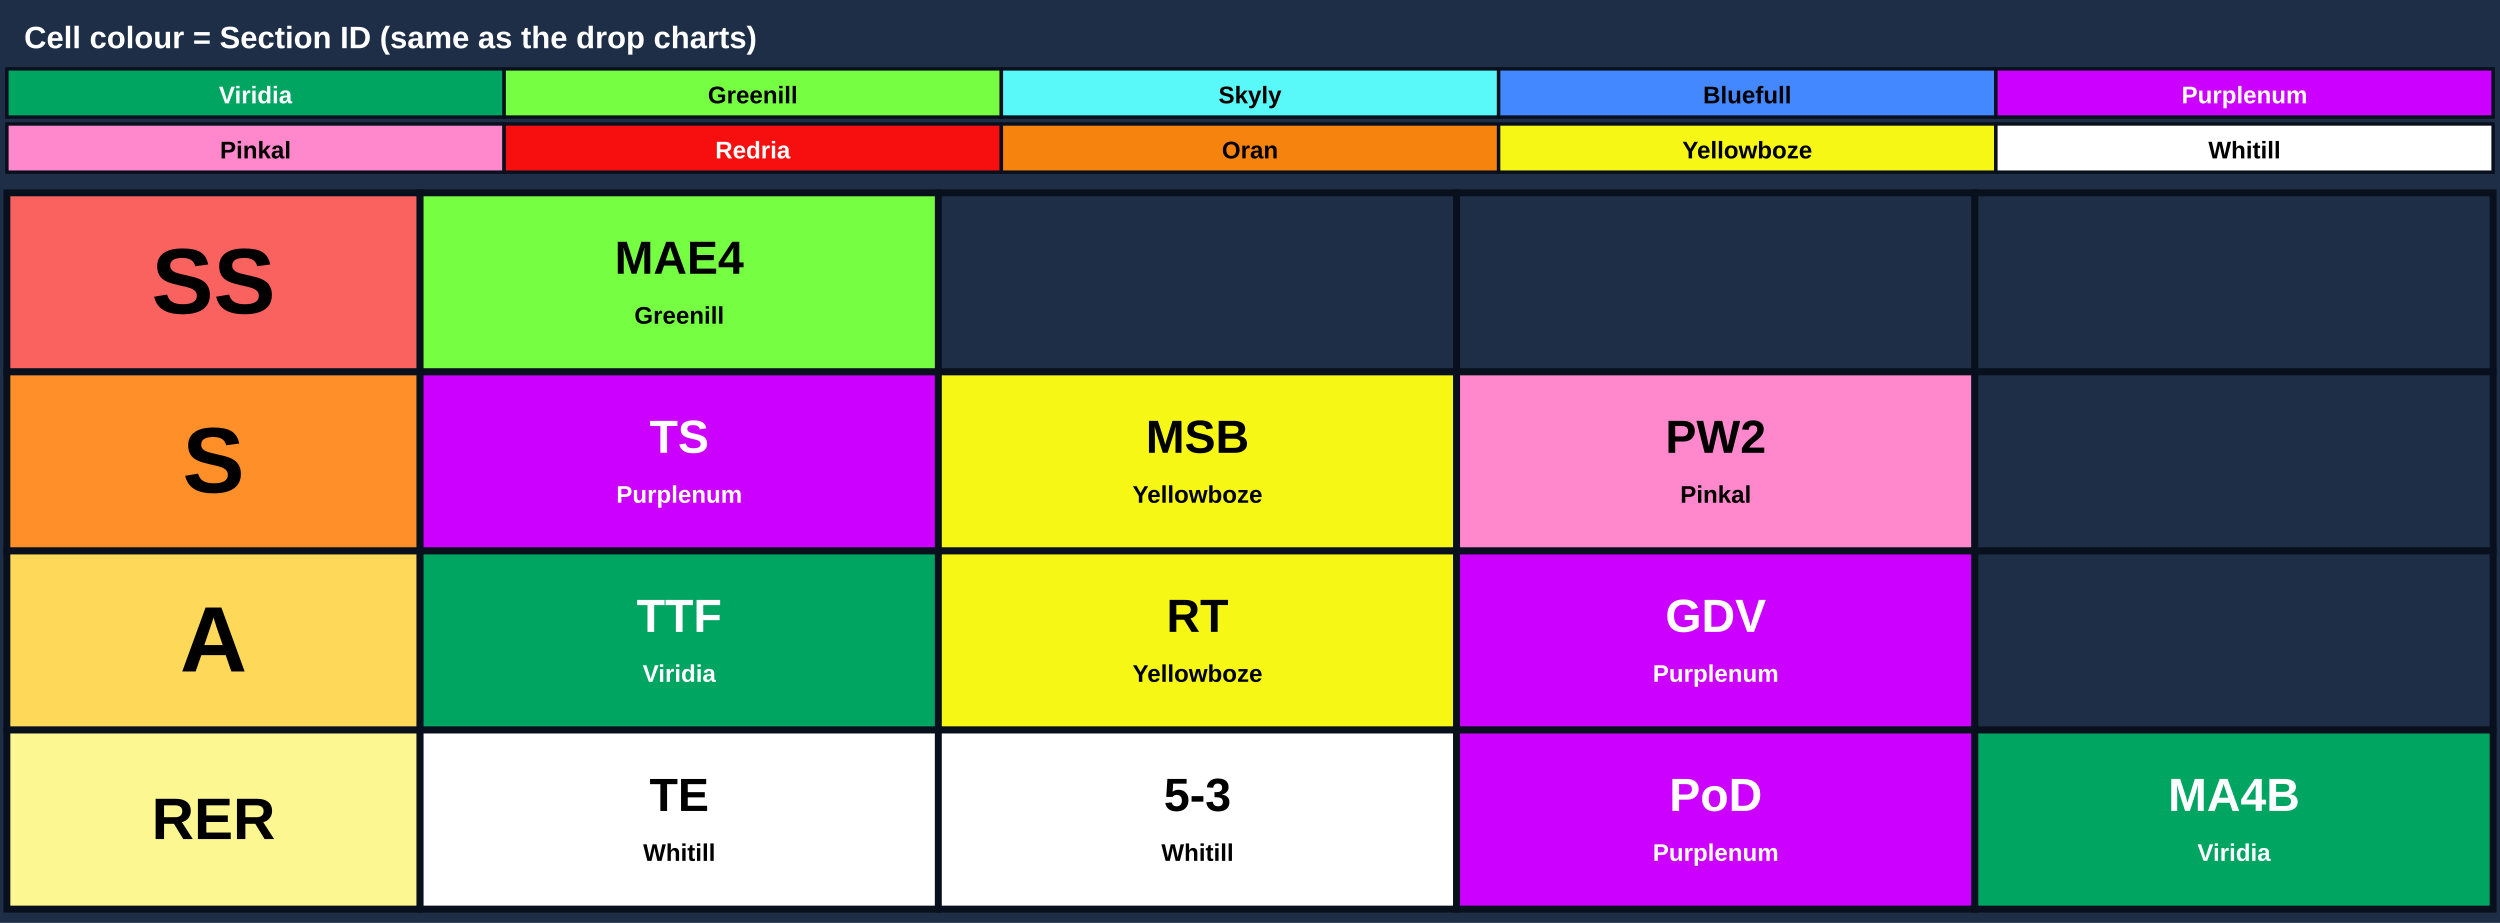
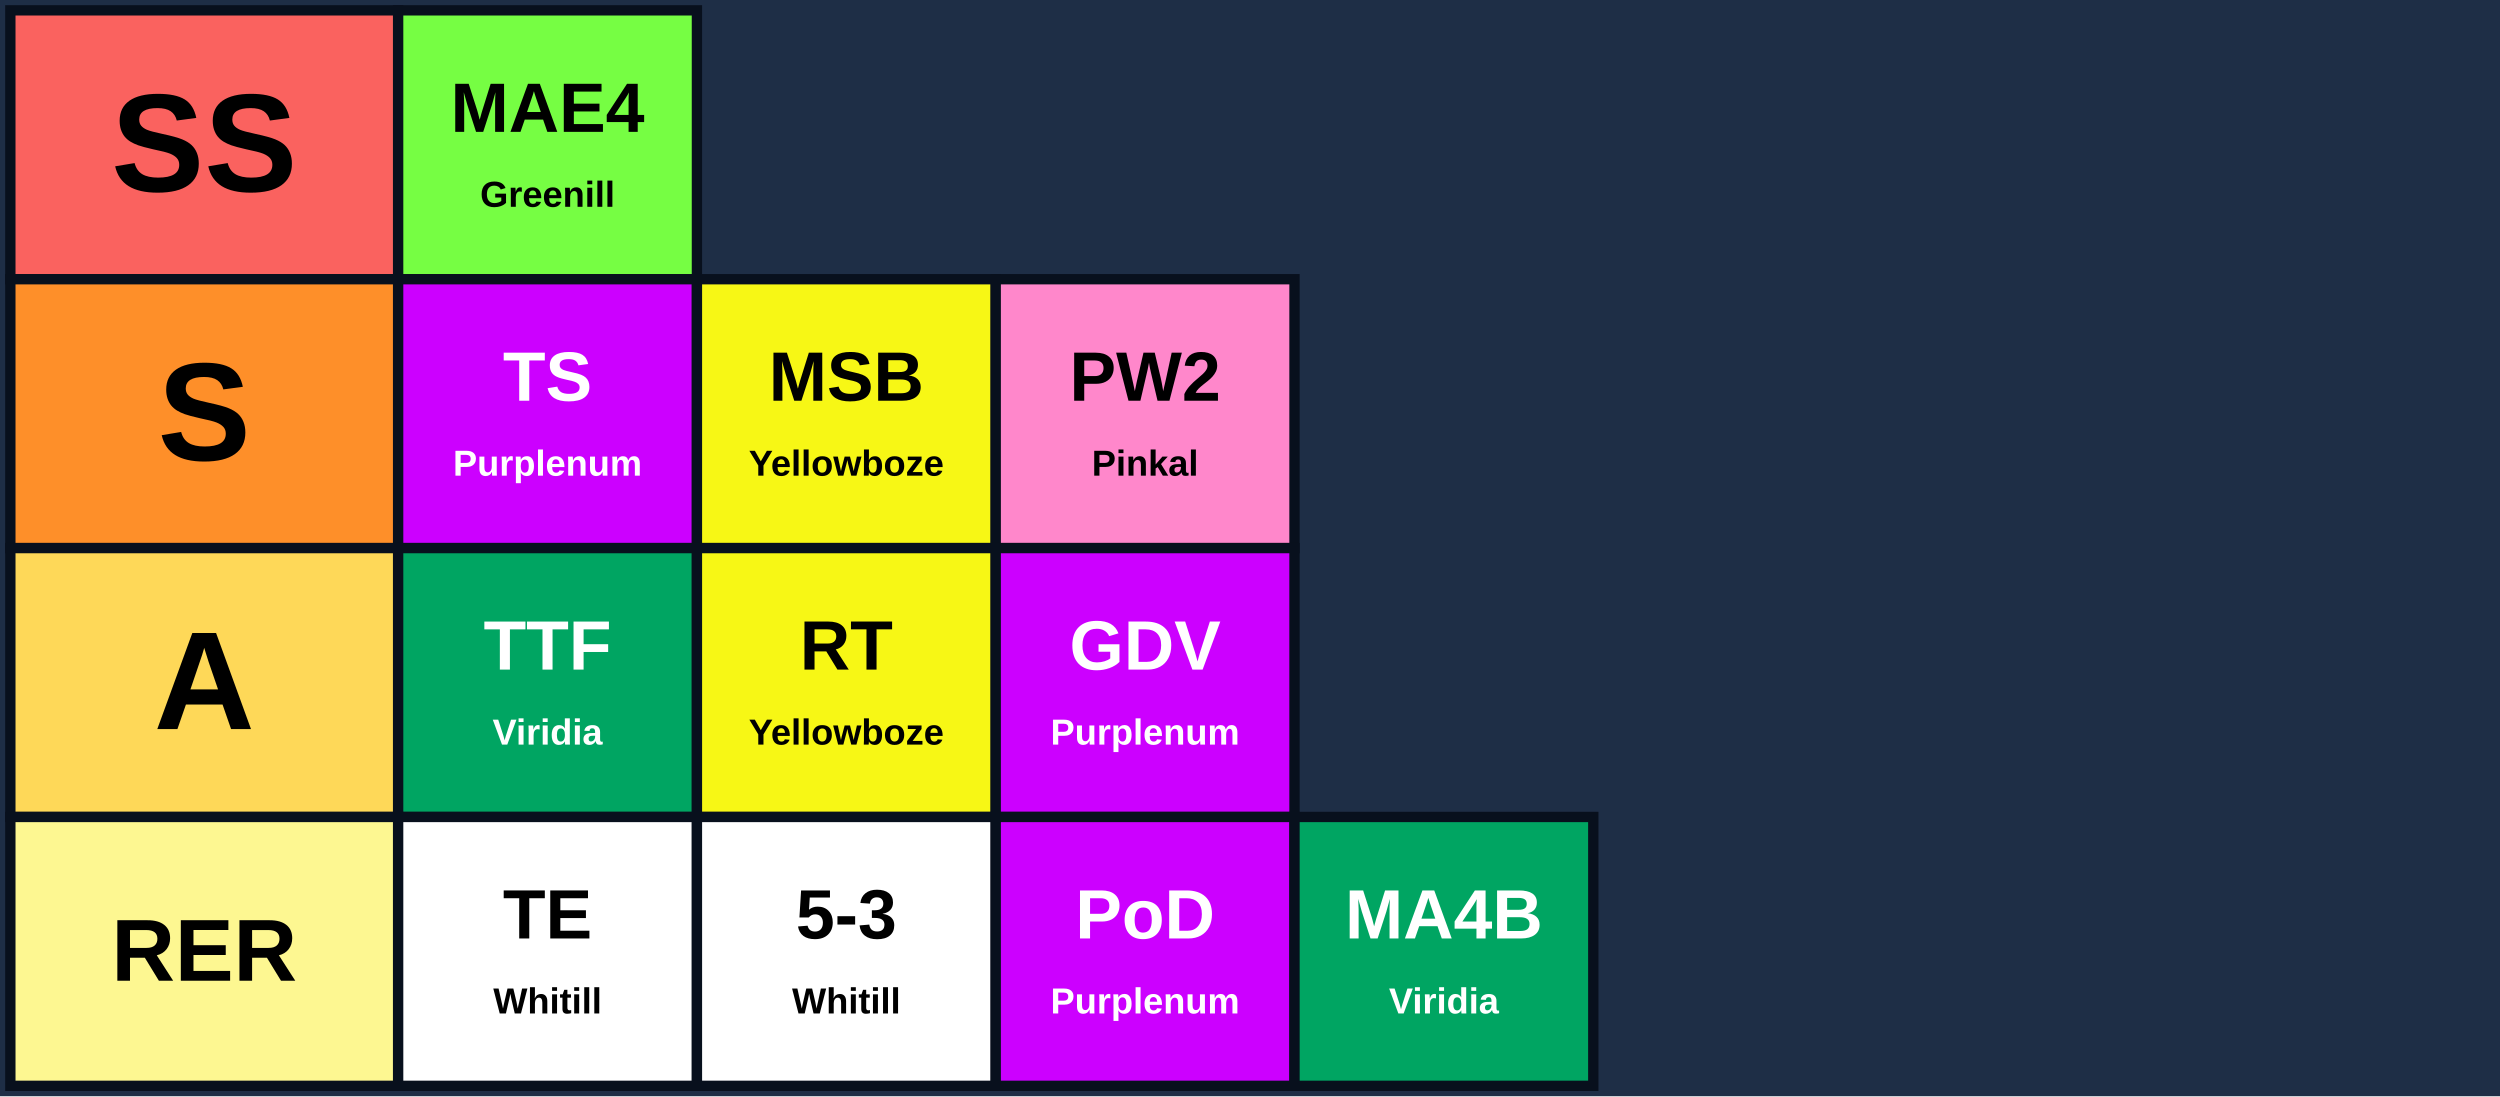
- <svg xmlns="http://www.w3.org/2000/svg" width="1452" height="536" viewBox="0 0 1452 536" role="img">
-   <rect width="1452" height="536" fill="#1E2E46" />
-   <text x="14" y="28" text-anchor="start" font-family="Arial, Helvetica, sans-serif" font-size="18" font-weight="700" fill="#FFFFFF">Cell colour = Section ID (same as the drop charts)</text>
-   <rect x="4" y="40" width="288.8" height="28" fill="#00A562" stroke="#08101D" stroke-width="2" />
-   <text x="148.4" y="60" text-anchor="middle" font-family="Arial, Helvetica, sans-serif" font-size="14" font-weight="700" fill="#FFFFFF">Viridia</text>
-   <rect x="292.8" y="40" width="288.8" height="28" fill="#76FE43" stroke="#08101D" stroke-width="2" />
-   <text x="437.2" y="60" text-anchor="middle" font-family="Arial, Helvetica, sans-serif" font-size="14" font-weight="700" fill="#000000">Greenill</text>
-   <rect x="581.6" y="40" width="288.8" height="28" fill="#59F9F9" stroke="#08101D" stroke-width="2" />
-   <text x="726" y="60" text-anchor="middle" font-family="Arial, Helvetica, sans-serif" font-size="14" font-weight="700" fill="#000000">Skyly</text>
-   <rect x="870.4" y="40" width="288.8" height="28" fill="#4488FF" stroke="#08101D" stroke-width="2" />
-   <text x="1014.8" y="60" text-anchor="middle" font-family="Arial, Helvetica, sans-serif" font-size="14" font-weight="700" fill="#000000">Bluefull</text>
-   <rect x="1159.2" y="40" width="288.8" height="28" fill="#CC00FF" stroke="#08101D" stroke-width="2" />
-   <text x="1303.6" y="60" text-anchor="middle" font-family="Arial, Helvetica, sans-serif" font-size="14" font-weight="700" fill="#FFFFFF">Purplenum</text>
-   <rect x="4" y="72" width="288.8" height="28" fill="#FF87CB" stroke="#08101D" stroke-width="2" />
-   <text x="148.4" y="92" text-anchor="middle" font-family="Arial, Helvetica, sans-serif" font-size="14" font-weight="700" fill="#000000">Pinkal</text>
-   <rect x="292.8" y="72" width="288.8" height="28" fill="#F70F0F" stroke="#08101D" stroke-width="2" />
-   <text x="437.2" y="92" text-anchor="middle" font-family="Arial, Helvetica, sans-serif" font-size="14" font-weight="700" fill="#FFFFFF">Redria</text>
-   <rect x="581.6" y="72" width="288.8" height="28" fill="#F7830F" stroke="#08101D" stroke-width="2" />
-   <text x="726" y="92" text-anchor="middle" font-family="Arial, Helvetica, sans-serif" font-size="14" font-weight="700" fill="#000000">Oran</text>
-   <rect x="870.4" y="72" width="288.8" height="28" fill="#F7F715" stroke="#08101D" stroke-width="2" />
-   <text x="1014.8" y="92" text-anchor="middle" font-family="Arial, Helvetica, sans-serif" font-size="14" font-weight="700" fill="#000000">Yellowboze</text>
-   <rect x="1159.2" y="72" width="288.8" height="28" fill="#FFFFFF" stroke="#08101D" stroke-width="2" />
-   <text x="1303.6" y="92" text-anchor="middle" font-family="Arial, Helvetica, sans-serif" font-size="14" font-weight="700" fill="#000000">Whitill</text>
-   <rect x="4" y="112" width="240" height="104" fill="#FA625F" stroke="#08101D" stroke-width="4" />
-   <text x="124" y="182" text-anchor="middle" font-family="Arial, Helvetica, sans-serif" font-size="54" font-weight="800" fill="#000000">SS</text>
-   <rect x="244" y="112" width="301" height="104" fill="#76FE43" stroke="#08101D" stroke-width="4" />
-   <text x="394.5" y="159" text-anchor="middle" font-family="Arial, Helvetica, sans-serif" font-size="27" font-weight="800" fill="#000000">MAE4</text>
-   <text x="394.5" y="188" text-anchor="middle" font-family="Arial, Helvetica, sans-serif" font-size="14" font-weight="600" fill="#000000">Greenill</text>
-   <rect x="545" y="112" width="301" height="104" fill="#1E2E46" stroke="#08101D" stroke-width="4" />
-   <rect x="846" y="112" width="301" height="104" fill="#1E2E46" stroke="#08101D" stroke-width="4" />
-   <rect x="1147" y="112" width="301" height="104" fill="#1E2E46" stroke="#08101D" stroke-width="4" />
-   <rect x="4" y="216" width="240" height="104" fill="#FE8F29" stroke="#08101D" stroke-width="4" />
-   <text x="124" y="286" text-anchor="middle" font-family="Arial, Helvetica, sans-serif" font-size="54" font-weight="800" fill="#000000">S</text>
-   <rect x="244" y="216" width="301" height="104" fill="#CC00FF" stroke="#08101D" stroke-width="4" />
-   <text x="394.5" y="263" text-anchor="middle" font-family="Arial, Helvetica, sans-serif" font-size="27" font-weight="800" fill="#FFFFFF">TS</text>
-   <text x="394.5" y="292" text-anchor="middle" font-family="Arial, Helvetica, sans-serif" font-size="14" font-weight="600" fill="#FFFFFF">Purplenum</text>
-   <rect x="545" y="216" width="301" height="104" fill="#F7F715" stroke="#08101D" stroke-width="4" />
-   <text x="695.5" y="263" text-anchor="middle" font-family="Arial, Helvetica, sans-serif" font-size="27" font-weight="800" fill="#000000">MSB</text>
-   <text x="695.5" y="292" text-anchor="middle" font-family="Arial, Helvetica, sans-serif" font-size="14" font-weight="600" fill="#000000">Yellowboze</text>
-   <rect x="846" y="216" width="301" height="104" fill="#FF87CB" stroke="#08101D" stroke-width="4" />
-   <text x="996.5" y="263" text-anchor="middle" font-family="Arial, Helvetica, sans-serif" font-size="27" font-weight="800" fill="#000000">PW2</text>
-   <text x="996.5" y="292" text-anchor="middle" font-family="Arial, Helvetica, sans-serif" font-size="14" font-weight="600" fill="#000000">Pinkal</text>
-   <rect x="1147" y="216" width="301" height="104" fill="#1E2E46" stroke="#08101D" stroke-width="4" />
-   <rect x="4" y="320" width="240" height="104" fill="#FED858" stroke="#08101D" stroke-width="4" />
-   <text x="124" y="390" text-anchor="middle" font-family="Arial, Helvetica, sans-serif" font-size="54" font-weight="800" fill="#000000">A</text>
-   <rect x="244" y="320" width="301" height="104" fill="#00A562" stroke="#08101D" stroke-width="4" />
-   <text x="394.5" y="367" text-anchor="middle" font-family="Arial, Helvetica, sans-serif" font-size="27" font-weight="800" fill="#FFFFFF">TTF</text>
-   <text x="394.5" y="396" text-anchor="middle" font-family="Arial, Helvetica, sans-serif" font-size="14" font-weight="600" fill="#FFFFFF">Viridia</text>
-   <rect x="545" y="320" width="301" height="104" fill="#F7F715" stroke="#08101D" stroke-width="4" />
-   <text x="695.5" y="367" text-anchor="middle" font-family="Arial, Helvetica, sans-serif" font-size="27" font-weight="800" fill="#000000">RT</text>
-   <text x="695.5" y="396" text-anchor="middle" font-family="Arial, Helvetica, sans-serif" font-size="14" font-weight="600" fill="#000000">Yellowboze</text>
-   <rect x="846" y="320" width="301" height="104" fill="#CC00FF" stroke="#08101D" stroke-width="4" />
-   <text x="996.5" y="367" text-anchor="middle" font-family="Arial, Helvetica, sans-serif" font-size="27" font-weight="800" fill="#FFFFFF">GDV</text>
-   <text x="996.5" y="396" text-anchor="middle" font-family="Arial, Helvetica, sans-serif" font-size="14" font-weight="600" fill="#FFFFFF">Purplenum</text>
-   <rect x="1147" y="320" width="301" height="104" fill="#1E2E46" stroke="#08101D" stroke-width="4" />
-   <rect x="4" y="424" width="240" height="104" fill="#FDF791" stroke="#08101D" stroke-width="4" />
-   <text x="124" y="487.333" text-anchor="middle" font-family="Arial, Helvetica, sans-serif" font-size="34" font-weight="800" fill="#000000">RER</text>
-   <rect x="244" y="424" width="301" height="104" fill="#FFFFFF" stroke="#08101D" stroke-width="4" />
-   <text x="394.5" y="471" text-anchor="middle" font-family="Arial, Helvetica, sans-serif" font-size="27" font-weight="800" fill="#000000">TE</text>
-   <text x="394.5" y="500" text-anchor="middle" font-family="Arial, Helvetica, sans-serif" font-size="14" font-weight="600" fill="#000000">Whitill</text>
-   <rect x="545" y="424" width="301" height="104" fill="#FFFFFF" stroke="#08101D" stroke-width="4" />
-   <text x="695.5" y="471" text-anchor="middle" font-family="Arial, Helvetica, sans-serif" font-size="27" font-weight="800" fill="#000000">5-3</text>
-   <text x="695.5" y="500" text-anchor="middle" font-family="Arial, Helvetica, sans-serif" font-size="14" font-weight="600" fill="#000000">Whitill</text>
-   <rect x="846" y="424" width="301" height="104" fill="#CC00FF" stroke="#08101D" stroke-width="4" />
-   <text x="996.5" y="471" text-anchor="middle" font-family="Arial, Helvetica, sans-serif" font-size="27" font-weight="800" fill="#FFFFFF">PoD</text>
-   <text x="996.5" y="500" text-anchor="middle" font-family="Arial, Helvetica, sans-serif" font-size="14" font-weight="600" fill="#FFFFFF">Purplenum</text>
-   <rect x="1147" y="424" width="301" height="104" fill="#00A562" stroke="#08101D" stroke-width="4" />
-   <text x="1297.5" y="471" text-anchor="middle" font-family="Arial, Helvetica, sans-serif" font-size="27" font-weight="800" fill="#FFFFFF">MA4B</text>
-   <text x="1297.5" y="500" text-anchor="middle" font-family="Arial, Helvetica, sans-serif" font-size="14" font-weight="600" fill="#FFFFFF">Viridia</text>
+ <svg xmlns="http://www.w3.org/2000/svg" width="967" height="424" viewBox="0 0 967 424" role="img">
+   <rect width="967" height="424" fill="#1E2E46" />
+   <rect x="4" y="4" width="150" height="104" fill="#FA625F" stroke="#08101D" stroke-width="4" />
+   <text x="79" y="74" text-anchor="middle" font-family="Arial, Helvetica, sans-serif" font-size="54" font-weight="800" fill="#000000">SS</text>
+   <rect x="154" y="4" width="115.571" height="104" fill="#76FE43" stroke="#08101D" stroke-width="4" />
+   <text x="211.786" y="51" text-anchor="middle" font-family="Arial, Helvetica, sans-serif" font-size="27" font-weight="800" fill="#000000">MAE4</text>
+   <text x="211.786" y="80" text-anchor="middle" font-family="Arial, Helvetica, sans-serif" font-size="14" font-weight="600" fill="#000000">Greenill</text>
+   <rect x="4" y="108" width="150" height="104" fill="#FE8F29" stroke="#08101D" stroke-width="4" />
+   <text x="79" y="178" text-anchor="middle" font-family="Arial, Helvetica, sans-serif" font-size="54" font-weight="800" fill="#000000">S</text>
+   <rect x="154" y="108" width="115.571" height="104" fill="#CC00FF" stroke="#08101D" stroke-width="4" />
+   <text x="211.786" y="155" text-anchor="middle" font-family="Arial, Helvetica, sans-serif" font-size="27" font-weight="800" fill="#FFFFFF">TS</text>
+   <text x="211.786" y="184" text-anchor="middle" font-family="Arial, Helvetica, sans-serif" font-size="14" font-weight="600" fill="#FFFFFF">Purplenum</text>
+   <rect x="269.571" y="108" width="115.571" height="104" fill="#F7F715" stroke="#08101D" stroke-width="4" />
+   <text x="327.357" y="155" text-anchor="middle" font-family="Arial, Helvetica, sans-serif" font-size="27" font-weight="800" fill="#000000">MSB</text>
+   <text x="327.357" y="184" text-anchor="middle" font-family="Arial, Helvetica, sans-serif" font-size="14" font-weight="600" fill="#000000">Yellowboze</text>
+   <rect x="385.143" y="108" width="115.571" height="104" fill="#FF87CB" stroke="#08101D" stroke-width="4" />
+   <text x="442.929" y="155" text-anchor="middle" font-family="Arial, Helvetica, sans-serif" font-size="27" font-weight="800" fill="#000000">PW2</text>
+   <text x="442.929" y="184" text-anchor="middle" font-family="Arial, Helvetica, sans-serif" font-size="14" font-weight="600" fill="#000000">Pinkal</text>
+   <rect x="4" y="212" width="150" height="104" fill="#FED858" stroke="#08101D" stroke-width="4" />
+   <text x="79" y="282" text-anchor="middle" font-family="Arial, Helvetica, sans-serif" font-size="54" font-weight="800" fill="#000000">A</text>
+   <rect x="154" y="212" width="115.571" height="104" fill="#00A562" stroke="#08101D" stroke-width="4" />
+   <text x="211.786" y="259" text-anchor="middle" font-family="Arial, Helvetica, sans-serif" font-size="27" font-weight="800" fill="#FFFFFF">TTF</text>
+   <text x="211.786" y="288" text-anchor="middle" font-family="Arial, Helvetica, sans-serif" font-size="14" font-weight="600" fill="#FFFFFF">Viridia</text>
+   <rect x="269.571" y="212" width="115.571" height="104" fill="#F7F715" stroke="#08101D" stroke-width="4" />
+   <text x="327.357" y="259" text-anchor="middle" font-family="Arial, Helvetica, sans-serif" font-size="27" font-weight="800" fill="#000000">RT</text>
+   <text x="327.357" y="288" text-anchor="middle" font-family="Arial, Helvetica, sans-serif" font-size="14" font-weight="600" fill="#000000">Yellowboze</text>
+   <rect x="385.143" y="212" width="115.571" height="104" fill="#CC00FF" stroke="#08101D" stroke-width="4" />
+   <text x="442.929" y="259" text-anchor="middle" font-family="Arial, Helvetica, sans-serif" font-size="27" font-weight="800" fill="#FFFFFF">GDV</text>
+   <text x="442.929" y="288" text-anchor="middle" font-family="Arial, Helvetica, sans-serif" font-size="14" font-weight="600" fill="#FFFFFF">Purplenum</text>
+   <rect x="4" y="316" width="150" height="104" fill="#FDF791" stroke="#08101D" stroke-width="4" />
+   <text x="79" y="379.333" text-anchor="middle" font-family="Arial, Helvetica, sans-serif" font-size="34" font-weight="800" fill="#000000">RER</text>
+   <rect x="154" y="316" width="115.571" height="104" fill="#FFFFFF" stroke="#08101D" stroke-width="4" />
+   <text x="211.786" y="363" text-anchor="middle" font-family="Arial, Helvetica, sans-serif" font-size="27" font-weight="800" fill="#000000">TE</text>
+   <text x="211.786" y="392" text-anchor="middle" font-family="Arial, Helvetica, sans-serif" font-size="14" font-weight="600" fill="#000000">Whitill</text>
+   <rect x="269.571" y="316" width="115.571" height="104" fill="#FFFFFF" stroke="#08101D" stroke-width="4" />
+   <text x="327.357" y="363" text-anchor="middle" font-family="Arial, Helvetica, sans-serif" font-size="27" font-weight="800" fill="#000000">5-3</text>
+   <text x="327.357" y="392" text-anchor="middle" font-family="Arial, Helvetica, sans-serif" font-size="14" font-weight="600" fill="#000000">Whitill</text>
+   <rect x="385.143" y="316" width="115.571" height="104" fill="#CC00FF" stroke="#08101D" stroke-width="4" />
+   <text x="442.929" y="363" text-anchor="middle" font-family="Arial, Helvetica, sans-serif" font-size="27" font-weight="800" fill="#FFFFFF">PoD</text>
+   <text x="442.929" y="392" text-anchor="middle" font-family="Arial, Helvetica, sans-serif" font-size="14" font-weight="600" fill="#FFFFFF">Purplenum</text>
+   <rect x="500.714" y="316" width="115.571" height="104" fill="#00A562" stroke="#08101D" stroke-width="4" />
+   <text x="558.5" y="363" text-anchor="middle" font-family="Arial, Helvetica, sans-serif" font-size="27" font-weight="800" fill="#FFFFFF">MA4B</text>
+   <text x="558.5" y="392" text-anchor="middle" font-family="Arial, Helvetica, sans-serif" font-size="14" font-weight="600" fill="#FFFFFF">Viridia</text>
</svg>
